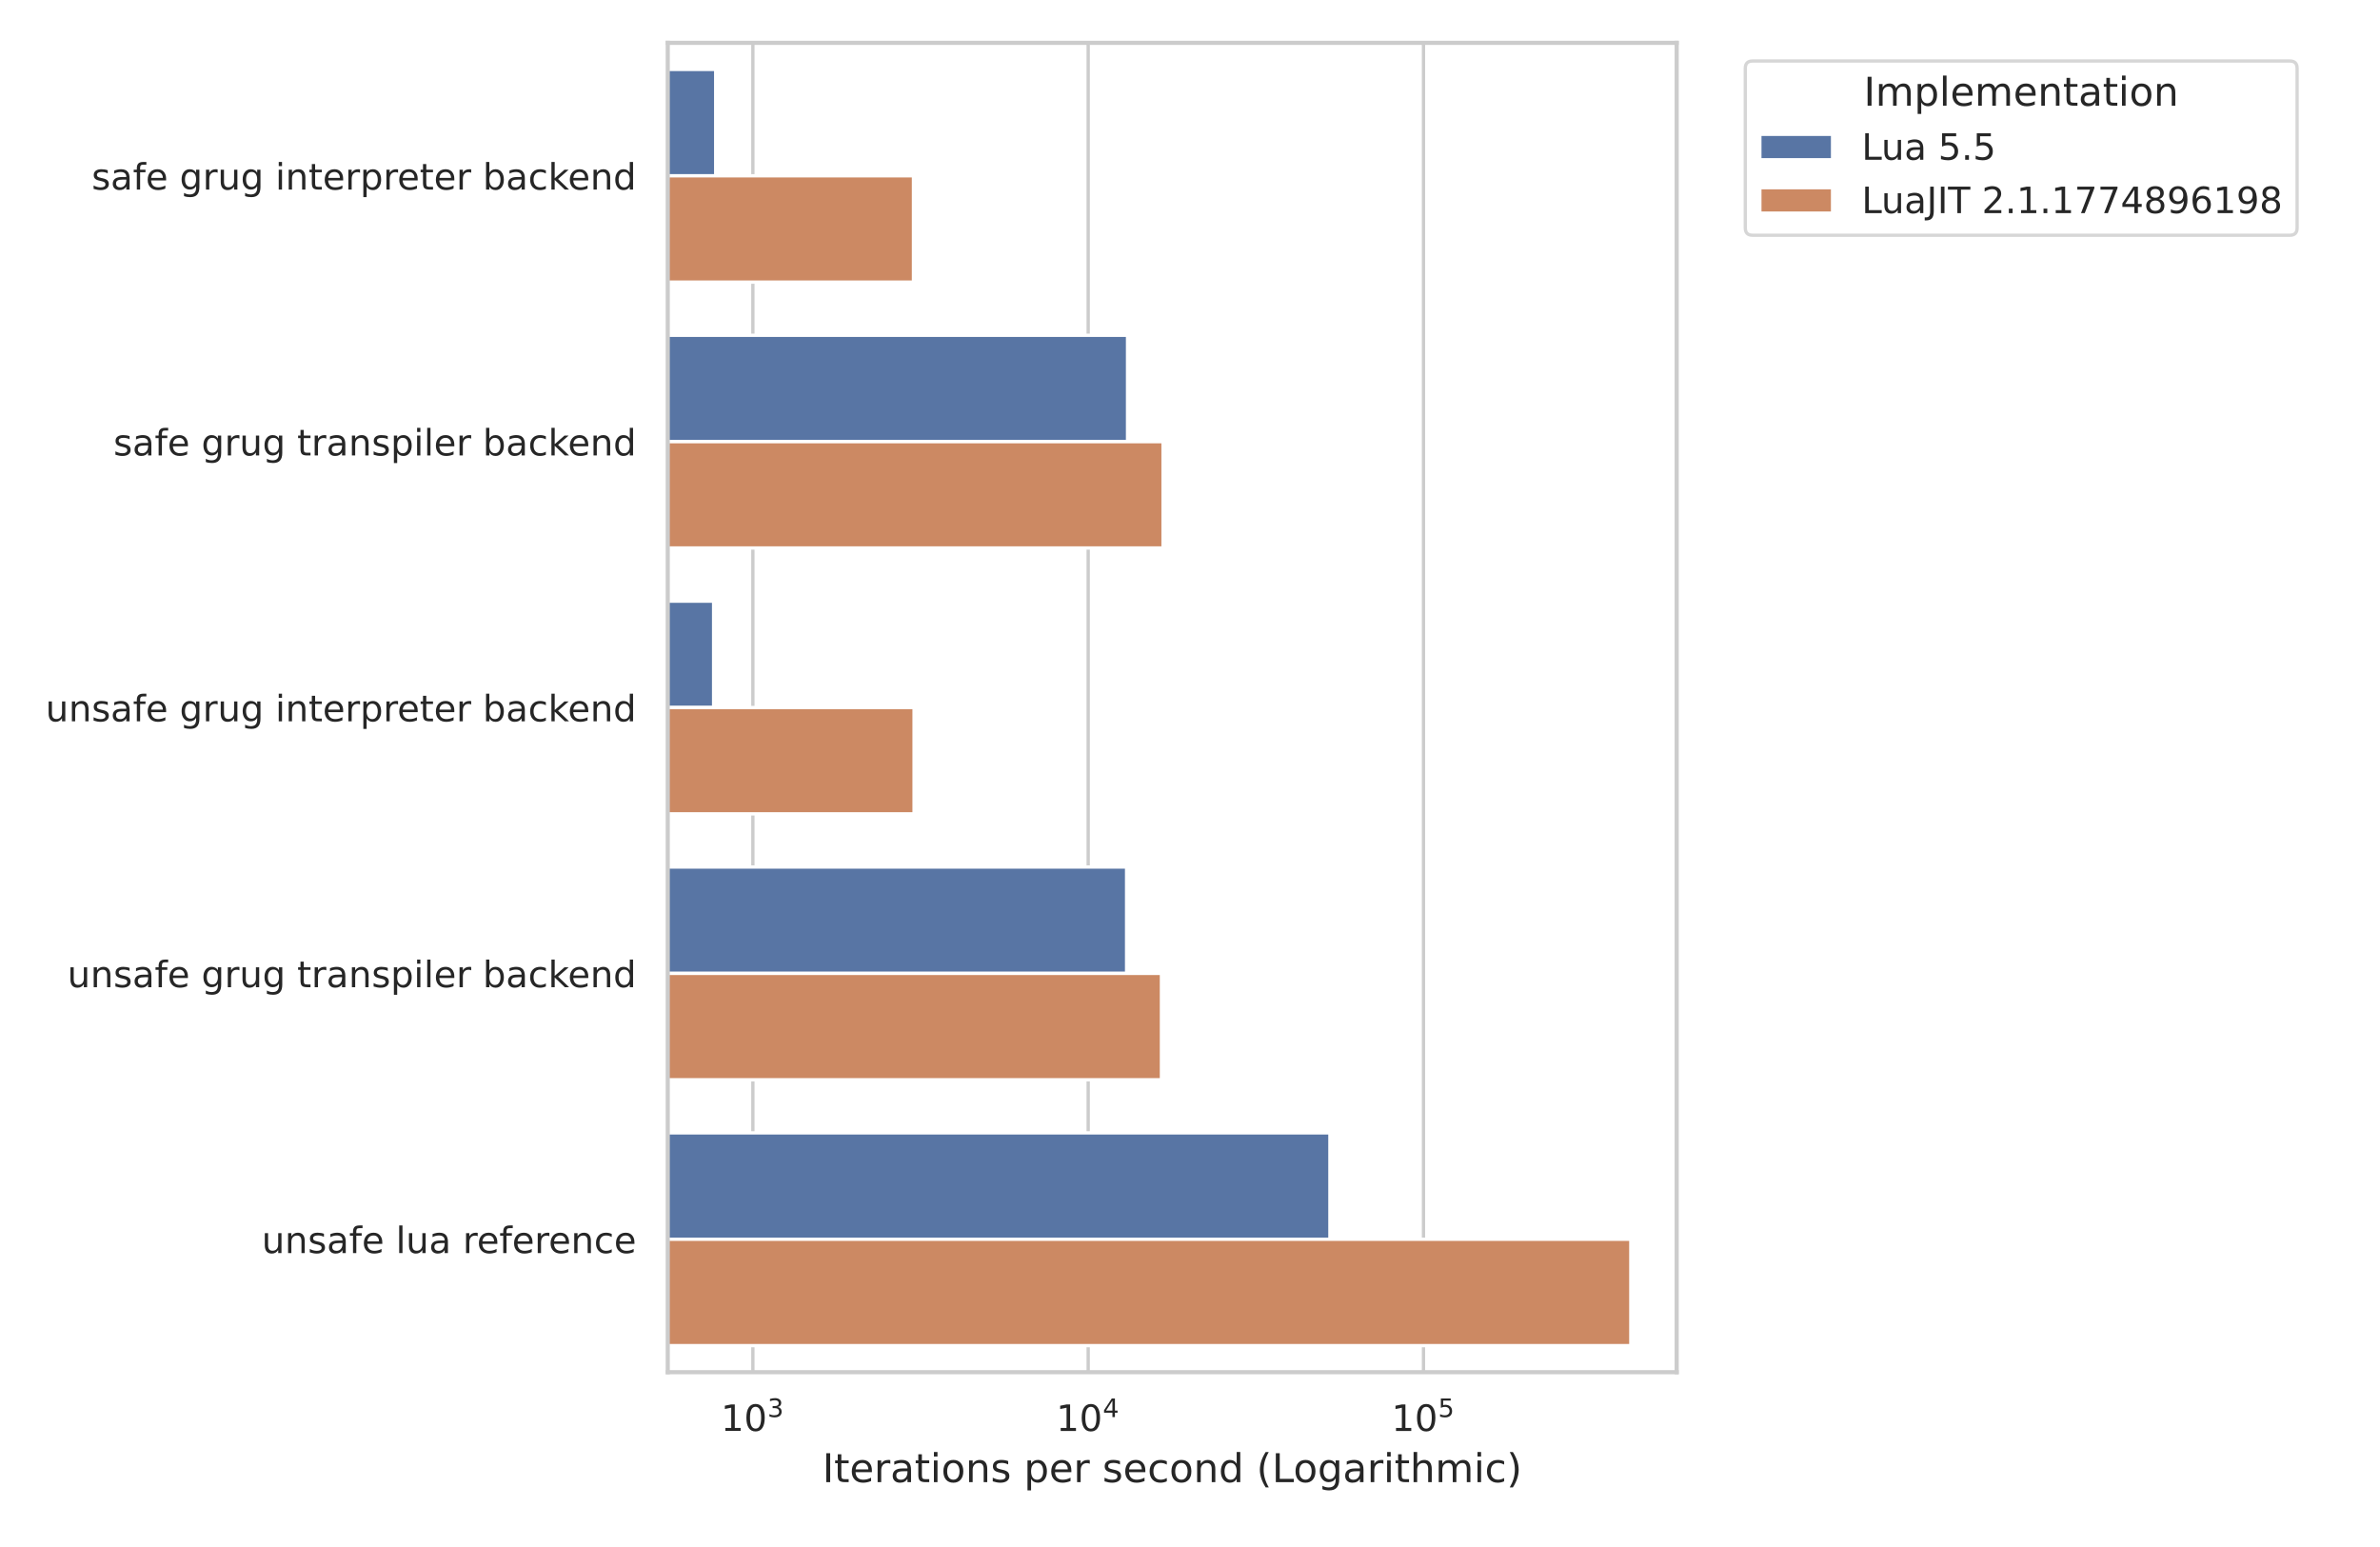
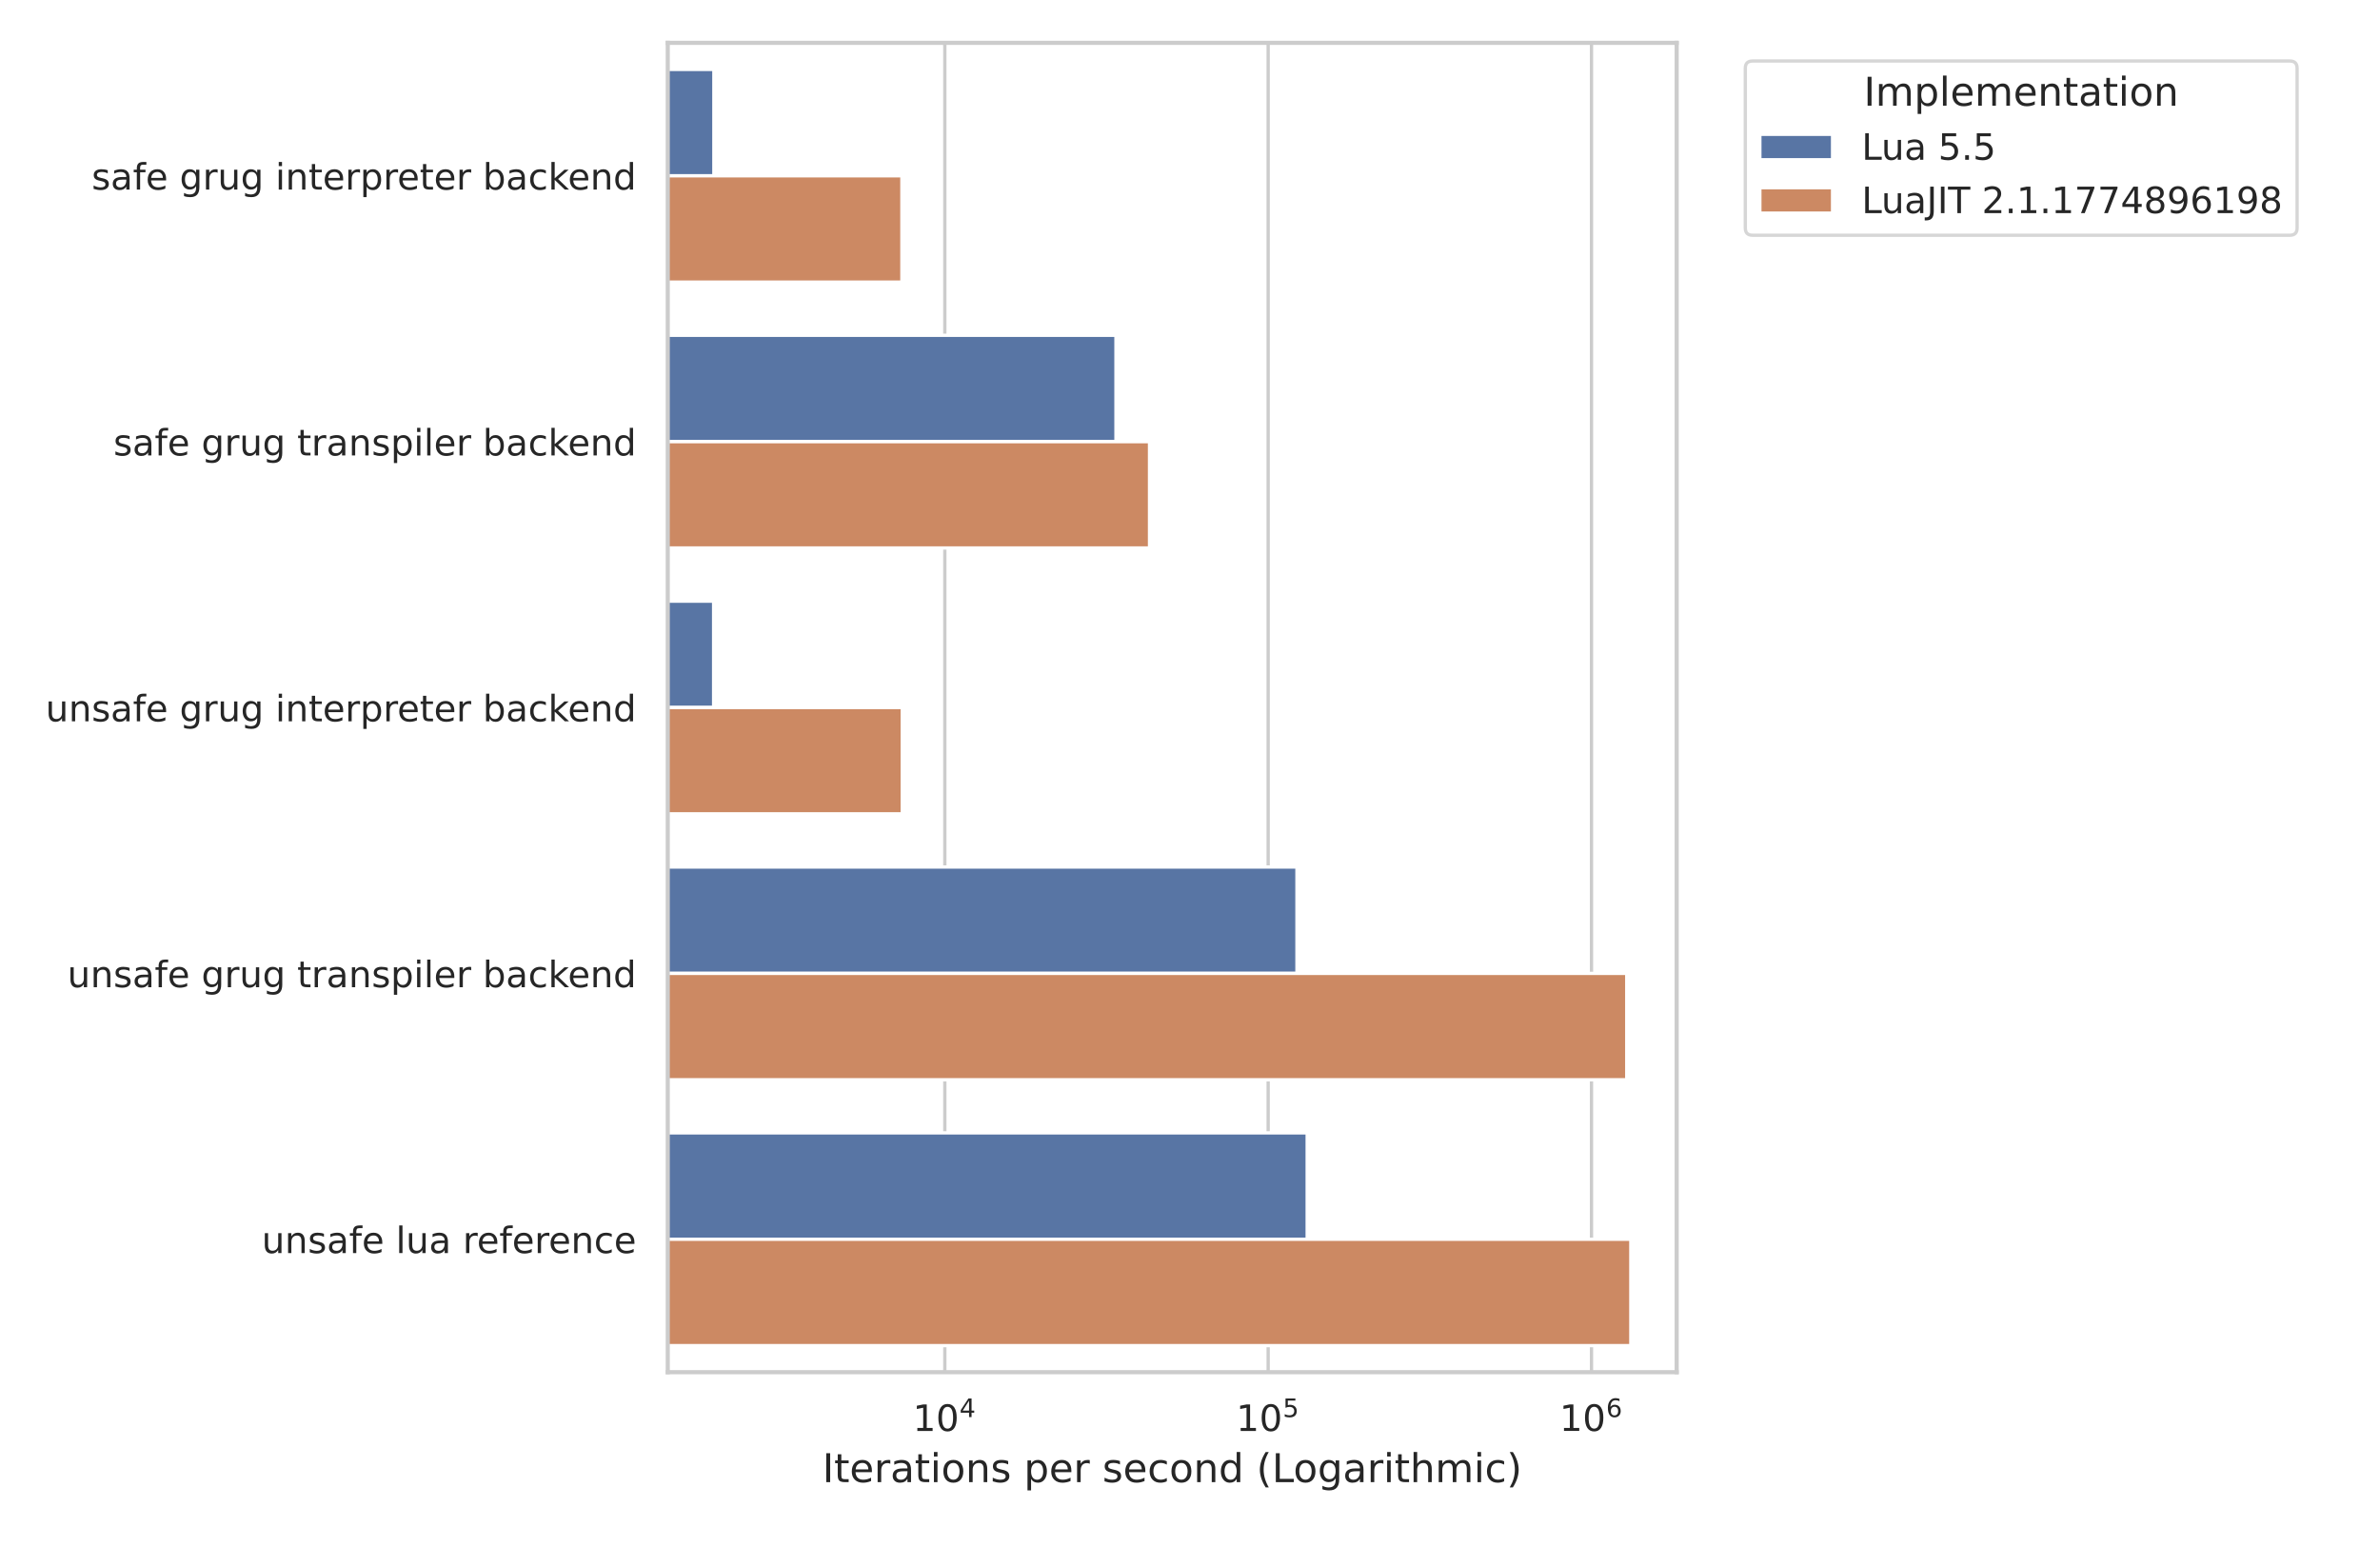
<svg xmlns="http://www.w3.org/2000/svg" xmlns:xlink="http://www.w3.org/1999/xlink" width="720pt" height="468pt" viewBox="0 0 720 468" version="1.1">
  <defs>
    <style type="text/css">*{stroke-linejoin: round; stroke-linecap: butt}</style>
  </defs>
  <g id="figure_1">
    <g id="patch_1">
      <path d="M 0 468  L 720 468  L 720 0  L 0 0  z " style="fill: #ffffff" />
    </g>
    <g id="axes_1">
      <g id="patch_2">
        <path d="M 202.01 415.116  L 507.23 415.116  L 507.23 12.96  L 202.01 12.96  z " style="fill: #ffffff" />
      </g>
      <g id="matplotlib.axis_1">
        <g id="xtick_1">
          <g id="line2d_1">
-             <path d="M 227.759 415.116  L 227.759 12.96  " clip-path="url(#p389c3e541e)" style="fill: none; stroke: #cccccc; stroke-linecap: round" />
+             <path d="M 285.831 415.116  L 285.831 12.96  " clip-path="url(#p0e19751a5c)" style="fill: none; stroke: #cccccc; stroke-linecap: round" />
          </g>
          <g id="text_1">
-             <g style="fill: #262626" transform="translate(218.0786 432.9743) scale(0.11 -0.11)">
+             <g style="fill: #262626" transform="translate(276.1511 432.9743) scale(0.11 -0.11)">
              <defs>
                <path id="DejaVuSans-31" d="M 794 531  L 1825 531  L 1825 4091  L 703 3866  L 703 4441  L 1819 4666  L 2450 4666  L 2450 531  L 3481 531  L 3481 0  L 794 0  L 794 531  z " transform="scale(0.015625)" />
                <path id="DejaVuSans-30" d="M 2034 4250  Q 1547 4250 1301 3770  Q 1056 3291 1056 2328  Q 1056 1369 1301 889  Q 1547 409 2034 409  Q 2525 409 2770 889  Q 3016 1369 3016 2328  Q 3016 3291 2770 3770  Q 2525 4250 2034 4250  z M 2034 4750  Q 2819 4750 3233 4129  Q 3647 3509 3647 2328  Q 3647 1150 3233 529  Q 2819 -91 2034 -91  Q 1250 -91 836 529  Q 422 1150 422 2328  Q 422 3509 836 4129  Q 1250 4750 2034 4750  z " transform="scale(0.015625)" />
-                 <path id="DejaVuSans-33" d="M 2597 2516  Q 3050 2419 3304 2112  Q 3559 1806 3559 1356  Q 3559 666 3084 287  Q 2609 -91 1734 -91  Q 1441 -91 1130 -33  Q 819 25 488 141  L 488 750  Q 750 597 1062 519  Q 1375 441 1716 441  Q 2309 441 2620 675  Q 2931 909 2931 1356  Q 2931 1769 2642 2001  Q 2353 2234 1838 2234  L 1294 2234  L 1294 2753  L 1863 2753  Q 2328 2753 2575 2939  Q 2822 3125 2822 3475  Q 2822 3834 2567 4026  Q 2313 4219 1838 4219  Q 1578 4219 1281 4162  Q 984 4106 628 3988  L 628 4550  Q 988 4650 1302 4700  Q 1616 4750 1894 4750  Q 2613 4750 3031 4423  Q 3450 4097 3450 3541  Q 3450 3153 3228 2886  Q 3006 2619 2597 2516  z " transform="scale(0.015625)" />
-               </defs>
-               <use xlink:href="#DejaVuSans-31" transform="translate(0 0.765625)" />
-               <use xlink:href="#DejaVuSans-30" transform="translate(63.62305 0.765625)" />
-               <use xlink:href="#DejaVuSans-33" transform="translate(128.2031 39.04688) scale(0.7)" />
-             </g>
-           </g>
-         </g>
-         <g id="xtick_2">
-           <g id="line2d_2">
-             <path d="M 329.198 415.116  L 329.198 12.96  " clip-path="url(#p389c3e541e)" style="fill: none; stroke: #cccccc; stroke-linecap: round" />
-           </g>
-           <g id="text_2">
-             <g style="fill: #262626" transform="translate(319.5185 432.9743) scale(0.11 -0.11)">
-               <defs>
                <path id="DejaVuSans-34" d="M 2419 4116  L 825 1625  L 2419 1625  L 2419 4116  z M 2253 4666  L 3047 4666  L 3047 1625  L 3713 1625  L 3713 1100  L 3047 1100  L 3047 0  L 2419 0  L 2419 1100  L 313 1100  L 313 1709  L 2253 4666  z " transform="scale(0.015625)" />
              </defs>
              <use xlink:href="#DejaVuSans-31" transform="translate(0 0.684375)" />
              <use xlink:href="#DejaVuSans-30" transform="translate(63.62305 0.684375)" />
              <use xlink:href="#DejaVuSans-34" transform="translate(128.2031 38.96563) scale(0.7)" />
            </g>
          </g>
        </g>
-         <g id="xtick_3">
-           <g id="line2d_3">
-             <path d="M 430.638 415.116  L 430.638 12.96  " clip-path="url(#p389c3e541e)" style="fill: none; stroke: #cccccc; stroke-linecap: round" />
-           </g>
-           <g id="text_3">
-             <g style="fill: #262626" transform="translate(420.9583 432.9743) scale(0.11 -0.11)">
+         <g id="xtick_2">
+           <g id="line2d_2">
+             <path d="M 383.644 415.116  L 383.644 12.96  " clip-path="url(#p0e19751a5c)" style="fill: none; stroke: #cccccc; stroke-linecap: round" />
+           </g>
+           <g id="text_2">
+             <g style="fill: #262626" transform="translate(373.9638 432.9743) scale(0.11 -0.11)">
              <defs>
                <path id="DejaVuSans-35" d="M 691 4666  L 3169 4666  L 3169 4134  L 1269 4134  L 1269 2991  Q 1406 3038 1543 3061  Q 1681 3084 1819 3084  Q 2600 3084 3056 2656  Q 3513 2228 3513 1497  Q 3513 744 3044 326  Q 2575 -91 1722 -91  Q 1428 -91 1123 -41  Q 819 9 494 109  L 494 744  Q 775 591 1075 516  Q 1375 441 1709 441  Q 2250 441 2565 725  Q 2881 1009 2881 1497  Q 2881 1984 2565 2268  Q 2250 2553 1709 2553  Q 1456 2553 1204 2497  Q 953 2441 691 2322  L 691 4666  z " transform="scale(0.015625)" />
              </defs>
              <use xlink:href="#DejaVuSans-31" transform="translate(0 0.684375)" />
              <use xlink:href="#DejaVuSans-30" transform="translate(63.62305 0.684375)" />
              <use xlink:href="#DejaVuSans-35" transform="translate(128.2031 38.96563) scale(0.7)" />
+             </g>
+           </g>
+         </g>
+         <g id="xtick_3">
+           <g id="line2d_3">
+             <path d="M 481.457 415.116  L 481.457 12.96  " clip-path="url(#p0e19751a5c)" style="fill: none; stroke: #cccccc; stroke-linecap: round" />
+           </g>
+           <g id="text_3">
+             <g style="fill: #262626" transform="translate(471.7766 432.9743) scale(0.11 -0.11)">
+               <defs>
+                 <path id="DejaVuSans-36" d="M 2113 2584  Q 1688 2584 1439 2293  Q 1191 2003 1191 1497  Q 1191 994 1439 701  Q 1688 409 2113 409  Q 2538 409 2786 701  Q 3034 994 3034 1497  Q 3034 2003 2786 2293  Q 2538 2584 2113 2584  z M 3366 4563  L 3366 3988  Q 3128 4100 2886 4159  Q 2644 4219 2406 4219  Q 1781 4219 1451 3797  Q 1122 3375 1075 2522  Q 1259 2794 1537 2939  Q 1816 3084 2150 3084  Q 2853 3084 3261 2657  Q 3669 2231 3669 1497  Q 3669 778 3244 343  Q 2819 -91 2113 -91  Q 1303 -91 875 529  Q 447 1150 447 2328  Q 447 3434 972 4092  Q 1497 4750 2381 4750  Q 2619 4750 2861 4703  Q 3103 4656 3366 4563  z " transform="scale(0.015625)" />
+               </defs>
+               <use xlink:href="#DejaVuSans-31" transform="translate(0 0.765625)" />
+               <use xlink:href="#DejaVuSans-30" transform="translate(63.62305 0.765625)" />
+               <use xlink:href="#DejaVuSans-36" transform="translate(128.2031 39.04688) scale(0.7)" />
            </g>
          </g>
        </g>
        <g id="xtick_4" />
        <g id="xtick_5" />
        <g id="xtick_6" />
        <g id="xtick_7" />
        <g id="xtick_8" />
        <g id="xtick_9" />
        <g id="xtick_10" />
        <g id="xtick_11" />
        <g id="xtick_12" />
        <g id="xtick_13" />
        <g id="xtick_14" />
        <g id="xtick_15" />
        <g id="xtick_16" />
        <g id="xtick_17" />
        <g id="xtick_18" />
        <g id="xtick_19" />
        <g id="xtick_20" />
        <g id="xtick_21" />
        <g id="xtick_22" />
        <g id="xtick_23" />
        <g id="xtick_24" />
        <g id="xtick_25" />
        <g id="xtick_26" />
        <g id="xtick_27" />
        <g id="text_4">
          <g style="fill: #262626" transform="translate(248.7809 448.3801) scale(0.12 -0.12)">
            <defs>
              <path id="DejaVuSans-49" d="M 628 4666  L 1259 4666  L 1259 0  L 628 0  L 628 4666  z " transform="scale(0.015625)" />
              <path id="DejaVuSans-74" d="M 1172 4494  L 1172 3500  L 2356 3500  L 2356 3053  L 1172 3053  L 1172 1153  Q 1172 725 1289 603  Q 1406 481 1766 481  L 2356 481  L 2356 0  L 1766 0  Q 1100 0 847 248  Q 594 497 594 1153  L 594 3053  L 172 3053  L 172 3500  L 594 3500  L 594 4494  L 1172 4494  z " transform="scale(0.015625)" />
              <path id="DejaVuSans-65" d="M 3597 1894  L 3597 1613  L 953 1613  Q 991 1019 1311 708  Q 1631 397 2203 397  Q 2534 397 2845 478  Q 3156 559 3463 722  L 3463 178  Q 3153 47 2828 -22  Q 2503 -91 2169 -91  Q 1331 -91 842 396  Q 353 884 353 1716  Q 353 2575 817 3079  Q 1281 3584 2069 3584  Q 2775 3584 3186 3129  Q 3597 2675 3597 1894  z M 3022 2063  Q 3016 2534 2758 2815  Q 2500 3097 2075 3097  Q 1594 3097 1305 2825  Q 1016 2553 972 2059  L 3022 2063  z " transform="scale(0.015625)" />
              <path id="DejaVuSans-72" d="M 2631 2963  Q 2534 3019 2420 3045  Q 2306 3072 2169 3072  Q 1681 3072 1420 2755  Q 1159 2438 1159 1844  L 1159 0  L 581 0  L 581 3500  L 1159 3500  L 1159 2956  Q 1341 3275 1631 3429  Q 1922 3584 2338 3584  Q 2397 3584 2469 3576  Q 2541 3569 2628 3553  L 2631 2963  z " transform="scale(0.015625)" />
              <path id="DejaVuSans-61" d="M 2194 1759  Q 1497 1759 1228 1600  Q 959 1441 959 1056  Q 959 750 1161 570  Q 1363 391 1709 391  Q 2188 391 2477 730  Q 2766 1069 2766 1631  L 2766 1759  L 2194 1759  z M 3341 1997  L 3341 0  L 2766 0  L 2766 531  Q 2569 213 2275 61  Q 1981 -91 1556 -91  Q 1019 -91 701 211  Q 384 513 384 1019  Q 384 1609 779 1909  Q 1175 2209 1959 2209  L 2766 2209  L 2766 2266  Q 2766 2663 2505 2880  Q 2244 3097 1772 3097  Q 1472 3097 1187 3025  Q 903 2953 641 2809  L 641 3341  Q 956 3463 1253 3523  Q 1550 3584 1831 3584  Q 2591 3584 2966 3190  Q 3341 2797 3341 1997  z " transform="scale(0.015625)" />
              <path id="DejaVuSans-69" d="M 603 3500  L 1178 3500  L 1178 0  L 603 0  L 603 3500  z M 603 4863  L 1178 4863  L 1178 4134  L 603 4134  L 603 4863  z " transform="scale(0.015625)" />
              <path id="DejaVuSans-6f" d="M 1959 3097  Q 1497 3097 1228 2736  Q 959 2375 959 1747  Q 959 1119 1226 758  Q 1494 397 1959 397  Q 2419 397 2687 759  Q 2956 1122 2956 1747  Q 2956 2369 2687 2733  Q 2419 3097 1959 3097  z M 1959 3584  Q 2709 3584 3137 3096  Q 3566 2609 3566 1747  Q 3566 888 3137 398  Q 2709 -91 1959 -91  Q 1206 -91 779 398  Q 353 888 353 1747  Q 353 2609 779 3096  Q 1206 3584 1959 3584  z " transform="scale(0.015625)" />
              <path id="DejaVuSans-6e" d="M 3513 2113  L 3513 0  L 2938 0  L 2938 2094  Q 2938 2591 2744 2837  Q 2550 3084 2163 3084  Q 1697 3084 1428 2787  Q 1159 2491 1159 1978  L 1159 0  L 581 0  L 581 3500  L 1159 3500  L 1159 2956  Q 1366 3272 1645 3428  Q 1925 3584 2291 3584  Q 2894 3584 3203 3211  Q 3513 2838 3513 2113  z " transform="scale(0.015625)" />
              <path id="DejaVuSans-73" d="M 2834 3397  L 2834 2853  Q 2591 2978 2328 3040  Q 2066 3103 1784 3103  Q 1356 3103 1142 2972  Q 928 2841 928 2578  Q 928 2378 1081 2264  Q 1234 2150 1697 2047  L 1894 2003  Q 2506 1872 2764 1633  Q 3022 1394 3022 966  Q 3022 478 2636 193  Q 2250 -91 1575 -91  Q 1294 -91 989 -36  Q 684 19 347 128  L 347 722  Q 666 556 975 473  Q 1284 391 1588 391  Q 1994 391 2212 530  Q 2431 669 2431 922  Q 2431 1156 2273 1281  Q 2116 1406 1581 1522  L 1381 1569  Q 847 1681 609 1914  Q 372 2147 372 2553  Q 372 3047 722 3315  Q 1072 3584 1716 3584  Q 2034 3584 2315 3537  Q 2597 3491 2834 3397  z " transform="scale(0.015625)" />
              <path id="DejaVuSans-20" transform="scale(0.015625)" />
              <path id="DejaVuSans-70" d="M 1159 525  L 1159 -1331  L 581 -1331  L 581 3500  L 1159 3500  L 1159 2969  Q 1341 3281 1617 3432  Q 1894 3584 2278 3584  Q 2916 3584 3314 3078  Q 3713 2572 3713 1747  Q 3713 922 3314 415  Q 2916 -91 2278 -91  Q 1894 -91 1617 61  Q 1341 213 1159 525  z M 3116 1747  Q 3116 2381 2855 2742  Q 2594 3103 2138 3103  Q 1681 3103 1420 2742  Q 1159 2381 1159 1747  Q 1159 1113 1420 752  Q 1681 391 2138 391  Q 2594 391 2855 752  Q 3116 1113 3116 1747  z " transform="scale(0.015625)" />
              <path id="DejaVuSans-63" d="M 3122 3366  L 3122 2828  Q 2878 2963 2633 3030  Q 2388 3097 2138 3097  Q 1578 3097 1268 2742  Q 959 2388 959 1747  Q 959 1106 1268 751  Q 1578 397 2138 397  Q 2388 397 2633 464  Q 2878 531 3122 666  L 3122 134  Q 2881 22 2623 -34  Q 2366 -91 2075 -91  Q 1284 -91 818 406  Q 353 903 353 1747  Q 353 2603 823 3093  Q 1294 3584 2113 3584  Q 2378 3584 2631 3529  Q 2884 3475 3122 3366  z " transform="scale(0.015625)" />
              <path id="DejaVuSans-64" d="M 2906 2969  L 2906 4863  L 3481 4863  L 3481 0  L 2906 0  L 2906 525  Q 2725 213 2448 61  Q 2172 -91 1784 -91  Q 1150 -91 751 415  Q 353 922 353 1747  Q 353 2572 751 3078  Q 1150 3584 1784 3584  Q 2172 3584 2448 3432  Q 2725 3281 2906 2969  z M 947 1747  Q 947 1113 1208 752  Q 1469 391 1925 391  Q 2381 391 2643 752  Q 2906 1113 2906 1747  Q 2906 2381 2643 2742  Q 2381 3103 1925 3103  Q 1469 3103 1208 2742  Q 947 2381 947 1747  z " transform="scale(0.015625)" />
              <path id="DejaVuSans-28" d="M 1984 4856  Q 1566 4138 1362 3434  Q 1159 2731 1159 2009  Q 1159 1288 1364 580  Q 1569 -128 1984 -844  L 1484 -844  Q 1016 -109 783 600  Q 550 1309 550 2009  Q 550 2706 781 3412  Q 1013 4119 1484 4856  L 1984 4856  z " transform="scale(0.015625)" />
              <path id="DejaVuSans-4c" d="M 628 4666  L 1259 4666  L 1259 531  L 3531 531  L 3531 0  L 628 0  L 628 4666  z " transform="scale(0.015625)" />
              <path id="DejaVuSans-67" d="M 2906 1791  Q 2906 2416 2648 2759  Q 2391 3103 1925 3103  Q 1463 3103 1205 2759  Q 947 2416 947 1791  Q 947 1169 1205 825  Q 1463 481 1925 481  Q 2391 481 2648 825  Q 2906 1169 2906 1791  z M 3481 434  Q 3481 -459 3084 -895  Q 2688 -1331 1869 -1331  Q 1566 -1331 1297 -1286  Q 1028 -1241 775 -1147  L 775 -588  Q 1028 -725 1275 -790  Q 1522 -856 1778 -856  Q 2344 -856 2625 -561  Q 2906 -266 2906 331  L 2906 616  Q 2728 306 2450 153  Q 2172 0 1784 0  Q 1141 0 747 490  Q 353 981 353 1791  Q 353 2603 747 3093  Q 1141 3584 1784 3584  Q 2172 3584 2450 3431  Q 2728 3278 2906 2969  L 2906 3500  L 3481 3500  L 3481 434  z " transform="scale(0.015625)" />
              <path id="DejaVuSans-68" d="M 3513 2113  L 3513 0  L 2938 0  L 2938 2094  Q 2938 2591 2744 2837  Q 2550 3084 2163 3084  Q 1697 3084 1428 2787  Q 1159 2491 1159 1978  L 1159 0  L 581 0  L 581 4863  L 1159 4863  L 1159 2956  Q 1366 3272 1645 3428  Q 1925 3584 2291 3584  Q 2894 3584 3203 3211  Q 3513 2838 3513 2113  z " transform="scale(0.015625)" />
              <path id="DejaVuSans-6d" d="M 3328 2828  Q 3544 3216 3844 3400  Q 4144 3584 4550 3584  Q 5097 3584 5394 3201  Q 5691 2819 5691 2113  L 5691 0  L 5113 0  L 5113 2094  Q 5113 2597 4934 2840  Q 4756 3084 4391 3084  Q 3944 3084 3684 2787  Q 3425 2491 3425 1978  L 3425 0  L 2847 0  L 2847 2094  Q 2847 2600 2669 2842  Q 2491 3084 2119 3084  Q 1678 3084 1418 2786  Q 1159 2488 1159 1978  L 1159 0  L 581 0  L 581 3500  L 1159 3500  L 1159 2956  Q 1356 3278 1631 3431  Q 1906 3584 2284 3584  Q 2666 3584 2933 3390  Q 3200 3197 3328 2828  z " transform="scale(0.015625)" />
              <path id="DejaVuSans-29" d="M 513 4856  L 1013 4856  Q 1481 4119 1714 3412  Q 1947 2706 1947 2009  Q 1947 1309 1714 600  Q 1481 -109 1013 -844  L 513 -844  Q 928 -128 1133 580  Q 1338 1288 1338 2009  Q 1338 2731 1133 3434  Q 928 4138 513 4856  z " transform="scale(0.015625)" />
            </defs>
            <use xlink:href="#DejaVuSans-49" />
            <use xlink:href="#DejaVuSans-74" transform="translate(29.49219 0)" />
            <use xlink:href="#DejaVuSans-65" transform="translate(68.70117 0)" />
            <use xlink:href="#DejaVuSans-72" transform="translate(130.2246 0)" />
            <use xlink:href="#DejaVuSans-61" transform="translate(171.3379 0)" />
            <use xlink:href="#DejaVuSans-74" transform="translate(232.6172 0)" />
            <use xlink:href="#DejaVuSans-69" transform="translate(271.8262 0)" />
            <use xlink:href="#DejaVuSans-6f" transform="translate(299.6094 0)" />
            <use xlink:href="#DejaVuSans-6e" transform="translate(360.791 0)" />
            <use xlink:href="#DejaVuSans-73" transform="translate(424.1699 0)" />
            <use xlink:href="#DejaVuSans-20" transform="translate(476.2695 0)" />
            <use xlink:href="#DejaVuSans-70" transform="translate(508.0566 0)" />
            <use xlink:href="#DejaVuSans-65" transform="translate(571.5332 0)" />
            <use xlink:href="#DejaVuSans-72" transform="translate(633.0566 0)" />
            <use xlink:href="#DejaVuSans-20" transform="translate(674.1699 0)" />
            <use xlink:href="#DejaVuSans-73" transform="translate(705.957 0)" />
            <use xlink:href="#DejaVuSans-65" transform="translate(758.0566 0)" />
            <use xlink:href="#DejaVuSans-63" transform="translate(819.5801 0)" />
            <use xlink:href="#DejaVuSans-6f" transform="translate(874.5605 0)" />
            <use xlink:href="#DejaVuSans-6e" transform="translate(935.7422 0)" />
            <use xlink:href="#DejaVuSans-64" transform="translate(999.1211 0)" />
            <use xlink:href="#DejaVuSans-20" transform="translate(1062.598 0)" />
            <use xlink:href="#DejaVuSans-28" transform="translate(1094.385 0)" />
            <use xlink:href="#DejaVuSans-4c" transform="translate(1133.398 0)" />
            <use xlink:href="#DejaVuSans-6f" transform="translate(1187.361 0)" />
            <use xlink:href="#DejaVuSans-67" transform="translate(1248.543 0)" />
            <use xlink:href="#DejaVuSans-61" transform="translate(1312.02 0)" />
            <use xlink:href="#DejaVuSans-72" transform="translate(1373.299 0)" />
            <use xlink:href="#DejaVuSans-69" transform="translate(1414.412 0)" />
            <use xlink:href="#DejaVuSans-74" transform="translate(1442.195 0)" />
            <use xlink:href="#DejaVuSans-68" transform="translate(1481.404 0)" />
            <use xlink:href="#DejaVuSans-6d" transform="translate(1544.783 0)" />
            <use xlink:href="#DejaVuSans-69" transform="translate(1642.195 0)" />
            <use xlink:href="#DejaVuSans-63" transform="translate(1669.979 0)" />
            <use xlink:href="#DejaVuSans-29" transform="translate(1724.959 0)" />
          </g>
        </g>
      </g>
      <g id="matplotlib.axis_2">
        <g id="ytick_1">
          <g id="text_5">
            <g style="fill: #262626" transform="translate(27.72484 57.35474) scale(0.11 -0.11)">
              <defs>
                <path id="DejaVuSans-66" d="M 2375 4863  L 2375 4384  L 1825 4384  Q 1516 4384 1395 4259  Q 1275 4134 1275 3809  L 1275 3500  L 2222 3500  L 2222 3053  L 1275 3053  L 1275 0  L 697 0  L 697 3053  L 147 3053  L 147 3500  L 697 3500  L 697 3744  Q 697 4328 969 4595  Q 1241 4863 1831 4863  L 2375 4863  z " transform="scale(0.015625)" />
                <path id="DejaVuSans-75" d="M 544 1381  L 544 3500  L 1119 3500  L 1119 1403  Q 1119 906 1312 657  Q 1506 409 1894 409  Q 2359 409 2629 706  Q 2900 1003 2900 1516  L 2900 3500  L 3475 3500  L 3475 0  L 2900 0  L 2900 538  Q 2691 219 2414 64  Q 2138 -91 1772 -91  Q 1169 -91 856 284  Q 544 659 544 1381  z M 1991 3584  L 1991 3584  z " transform="scale(0.015625)" />
                <path id="DejaVuSans-62" d="M 3116 1747  Q 3116 2381 2855 2742  Q 2594 3103 2138 3103  Q 1681 3103 1420 2742  Q 1159 2381 1159 1747  Q 1159 1113 1420 752  Q 1681 391 2138 391  Q 2594 391 2855 752  Q 3116 1113 3116 1747  z M 1159 2969  Q 1341 3281 1617 3432  Q 1894 3584 2278 3584  Q 2916 3584 3314 3078  Q 3713 2572 3713 1747  Q 3713 922 3314 415  Q 2916 -91 2278 -91  Q 1894 -91 1617 61  Q 1341 213 1159 525  L 1159 0  L 581 0  L 581 4863  L 1159 4863  L 1159 2969  z " transform="scale(0.015625)" />
                <path id="DejaVuSans-6b" d="M 581 4863  L 1159 4863  L 1159 1991  L 2875 3500  L 3609 3500  L 1753 1863  L 3688 0  L 2938 0  L 1159 1709  L 1159 0  L 581 0  L 581 4863  z " transform="scale(0.015625)" />
              </defs>
              <use xlink:href="#DejaVuSans-73" />
              <use xlink:href="#DejaVuSans-61" transform="translate(52.09961 0)" />
              <use xlink:href="#DejaVuSans-66" transform="translate(113.3789 0)" />
              <use xlink:href="#DejaVuSans-65" transform="translate(148.584 0)" />
              <use xlink:href="#DejaVuSans-20" transform="translate(210.1074 0)" />
              <use xlink:href="#DejaVuSans-67" transform="translate(241.8945 0)" />
              <use xlink:href="#DejaVuSans-72" transform="translate(305.3711 0)" />
              <use xlink:href="#DejaVuSans-75" transform="translate(346.4844 0)" />
              <use xlink:href="#DejaVuSans-67" transform="translate(409.8633 0)" />
              <use xlink:href="#DejaVuSans-20" transform="translate(473.3398 0)" />
              <use xlink:href="#DejaVuSans-69" transform="translate(505.127 0)" />
              <use xlink:href="#DejaVuSans-6e" transform="translate(532.9102 0)" />
              <use xlink:href="#DejaVuSans-74" transform="translate(596.2891 0)" />
              <use xlink:href="#DejaVuSans-65" transform="translate(635.498 0)" />
              <use xlink:href="#DejaVuSans-72" transform="translate(697.0215 0)" />
              <use xlink:href="#DejaVuSans-70" transform="translate(738.1348 0)" />
              <use xlink:href="#DejaVuSans-72" transform="translate(801.6113 0)" />
              <use xlink:href="#DejaVuSans-65" transform="translate(840.4746 0)" />
              <use xlink:href="#DejaVuSans-74" transform="translate(901.998 0)" />
              <use xlink:href="#DejaVuSans-65" transform="translate(941.207 0)" />
              <use xlink:href="#DejaVuSans-72" transform="translate(1002.73 0)" />
              <use xlink:href="#DejaVuSans-20" transform="translate(1043.844 0)" />
              <use xlink:href="#DejaVuSans-62" transform="translate(1075.631 0)" />
              <use xlink:href="#DejaVuSans-61" transform="translate(1139.107 0)" />
              <use xlink:href="#DejaVuSans-63" transform="translate(1200.387 0)" />
              <use xlink:href="#DejaVuSans-6b" transform="translate(1255.367 0)" />
              <use xlink:href="#DejaVuSans-65" transform="translate(1309.652 0)" />
              <use xlink:href="#DejaVuSans-6e" transform="translate(1371.176 0)" />
              <use xlink:href="#DejaVuSans-64" transform="translate(1434.555 0)" />
            </g>
          </g>
        </g>
        <g id="ytick_2">
          <g id="text_6">
            <g style="fill: #262626" transform="translate(34.32141 137.7859) scale(0.11 -0.11)">
              <defs>
                <path id="DejaVuSans-6c" d="M 603 4863  L 1178 4863  L 1178 0  L 603 0  L 603 4863  z " transform="scale(0.015625)" />
              </defs>
              <use xlink:href="#DejaVuSans-73" />
              <use xlink:href="#DejaVuSans-61" transform="translate(52.09961 0)" />
              <use xlink:href="#DejaVuSans-66" transform="translate(113.3789 0)" />
              <use xlink:href="#DejaVuSans-65" transform="translate(148.584 0)" />
              <use xlink:href="#DejaVuSans-20" transform="translate(210.1074 0)" />
              <use xlink:href="#DejaVuSans-67" transform="translate(241.8945 0)" />
              <use xlink:href="#DejaVuSans-72" transform="translate(305.3711 0)" />
              <use xlink:href="#DejaVuSans-75" transform="translate(346.4844 0)" />
              <use xlink:href="#DejaVuSans-67" transform="translate(409.8633 0)" />
              <use xlink:href="#DejaVuSans-20" transform="translate(473.3398 0)" />
              <use xlink:href="#DejaVuSans-74" transform="translate(505.127 0)" />
              <use xlink:href="#DejaVuSans-72" transform="translate(544.3359 0)" />
              <use xlink:href="#DejaVuSans-61" transform="translate(585.4492 0)" />
              <use xlink:href="#DejaVuSans-6e" transform="translate(646.7285 0)" />
              <use xlink:href="#DejaVuSans-73" transform="translate(710.1074 0)" />
              <use xlink:href="#DejaVuSans-70" transform="translate(762.207 0)" />
              <use xlink:href="#DejaVuSans-69" transform="translate(825.6836 0)" />
              <use xlink:href="#DejaVuSans-6c" transform="translate(853.4668 0)" />
              <use xlink:href="#DejaVuSans-65" transform="translate(881.25 0)" />
              <use xlink:href="#DejaVuSans-72" transform="translate(942.7734 0)" />
              <use xlink:href="#DejaVuSans-20" transform="translate(983.8867 0)" />
              <use xlink:href="#DejaVuSans-62" transform="translate(1015.674 0)" />
              <use xlink:href="#DejaVuSans-61" transform="translate(1079.15 0)" />
              <use xlink:href="#DejaVuSans-63" transform="translate(1140.43 0)" />
              <use xlink:href="#DejaVuSans-6b" transform="translate(1195.41 0)" />
              <use xlink:href="#DejaVuSans-65" transform="translate(1249.695 0)" />
              <use xlink:href="#DejaVuSans-6e" transform="translate(1311.219 0)" />
              <use xlink:href="#DejaVuSans-64" transform="translate(1374.598 0)" />
            </g>
          </g>
        </g>
        <g id="ytick_3">
          <g id="text_7">
            <g style="fill: #262626" transform="translate(13.78234 218.2171) scale(0.11 -0.11)">
              <use xlink:href="#DejaVuSans-75" />
              <use xlink:href="#DejaVuSans-6e" transform="translate(63.37891 0)" />
              <use xlink:href="#DejaVuSans-73" transform="translate(126.7578 0)" />
              <use xlink:href="#DejaVuSans-61" transform="translate(178.8574 0)" />
              <use xlink:href="#DejaVuSans-66" transform="translate(240.1367 0)" />
              <use xlink:href="#DejaVuSans-65" transform="translate(275.3418 0)" />
              <use xlink:href="#DejaVuSans-20" transform="translate(336.8652 0)" />
              <use xlink:href="#DejaVuSans-67" transform="translate(368.6523 0)" />
              <use xlink:href="#DejaVuSans-72" transform="translate(432.1289 0)" />
              <use xlink:href="#DejaVuSans-75" transform="translate(473.2422 0)" />
              <use xlink:href="#DejaVuSans-67" transform="translate(536.6211 0)" />
              <use xlink:href="#DejaVuSans-20" transform="translate(600.0977 0)" />
              <use xlink:href="#DejaVuSans-69" transform="translate(631.8848 0)" />
              <use xlink:href="#DejaVuSans-6e" transform="translate(659.668 0)" />
              <use xlink:href="#DejaVuSans-74" transform="translate(723.0469 0)" />
              <use xlink:href="#DejaVuSans-65" transform="translate(762.2559 0)" />
              <use xlink:href="#DejaVuSans-72" transform="translate(823.7793 0)" />
              <use xlink:href="#DejaVuSans-70" transform="translate(864.8926 0)" />
              <use xlink:href="#DejaVuSans-72" transform="translate(928.3691 0)" />
              <use xlink:href="#DejaVuSans-65" transform="translate(967.2324 0)" />
              <use xlink:href="#DejaVuSans-74" transform="translate(1028.756 0)" />
              <use xlink:href="#DejaVuSans-65" transform="translate(1067.965 0)" />
              <use xlink:href="#DejaVuSans-72" transform="translate(1129.488 0)" />
              <use xlink:href="#DejaVuSans-20" transform="translate(1170.602 0)" />
              <use xlink:href="#DejaVuSans-62" transform="translate(1202.389 0)" />
              <use xlink:href="#DejaVuSans-61" transform="translate(1265.865 0)" />
              <use xlink:href="#DejaVuSans-63" transform="translate(1327.145 0)" />
              <use xlink:href="#DejaVuSans-6b" transform="translate(1382.125 0)" />
              <use xlink:href="#DejaVuSans-65" transform="translate(1436.41 0)" />
              <use xlink:href="#DejaVuSans-6e" transform="translate(1497.934 0)" />
              <use xlink:href="#DejaVuSans-64" transform="translate(1561.312 0)" />
            </g>
          </g>
        </g>
        <g id="ytick_4">
          <g id="text_8">
            <g style="fill: #262626" transform="translate(20.37891 298.6483) scale(0.11 -0.11)">
              <use xlink:href="#DejaVuSans-75" />
              <use xlink:href="#DejaVuSans-6e" transform="translate(63.37891 0)" />
              <use xlink:href="#DejaVuSans-73" transform="translate(126.7578 0)" />
              <use xlink:href="#DejaVuSans-61" transform="translate(178.8574 0)" />
              <use xlink:href="#DejaVuSans-66" transform="translate(240.1367 0)" />
              <use xlink:href="#DejaVuSans-65" transform="translate(275.3418 0)" />
              <use xlink:href="#DejaVuSans-20" transform="translate(336.8652 0)" />
              <use xlink:href="#DejaVuSans-67" transform="translate(368.6523 0)" />
              <use xlink:href="#DejaVuSans-72" transform="translate(432.1289 0)" />
              <use xlink:href="#DejaVuSans-75" transform="translate(473.2422 0)" />
              <use xlink:href="#DejaVuSans-67" transform="translate(536.6211 0)" />
              <use xlink:href="#DejaVuSans-20" transform="translate(600.0977 0)" />
              <use xlink:href="#DejaVuSans-74" transform="translate(631.8848 0)" />
              <use xlink:href="#DejaVuSans-72" transform="translate(671.0938 0)" />
              <use xlink:href="#DejaVuSans-61" transform="translate(712.207 0)" />
              <use xlink:href="#DejaVuSans-6e" transform="translate(773.4863 0)" />
              <use xlink:href="#DejaVuSans-73" transform="translate(836.8652 0)" />
              <use xlink:href="#DejaVuSans-70" transform="translate(888.9648 0)" />
              <use xlink:href="#DejaVuSans-69" transform="translate(952.4414 0)" />
              <use xlink:href="#DejaVuSans-6c" transform="translate(980.2246 0)" />
              <use xlink:href="#DejaVuSans-65" transform="translate(1008.008 0)" />
              <use xlink:href="#DejaVuSans-72" transform="translate(1069.531 0)" />
              <use xlink:href="#DejaVuSans-20" transform="translate(1110.645 0)" />
              <use xlink:href="#DejaVuSans-62" transform="translate(1142.432 0)" />
              <use xlink:href="#DejaVuSans-61" transform="translate(1205.908 0)" />
              <use xlink:href="#DejaVuSans-63" transform="translate(1267.188 0)" />
              <use xlink:href="#DejaVuSans-6b" transform="translate(1322.168 0)" />
              <use xlink:href="#DejaVuSans-65" transform="translate(1376.453 0)" />
              <use xlink:href="#DejaVuSans-6e" transform="translate(1437.977 0)" />
              <use xlink:href="#DejaVuSans-64" transform="translate(1501.355 0)" />
            </g>
          </g>
        </g>
        <g id="ytick_5">
          <g id="text_9">
            <g style="fill: #262626" transform="translate(79.18078 379.0795) scale(0.11 -0.11)">
              <use xlink:href="#DejaVuSans-75" />
              <use xlink:href="#DejaVuSans-6e" transform="translate(63.37891 0)" />
              <use xlink:href="#DejaVuSans-73" transform="translate(126.7578 0)" />
              <use xlink:href="#DejaVuSans-61" transform="translate(178.8574 0)" />
              <use xlink:href="#DejaVuSans-66" transform="translate(240.1367 0)" />
              <use xlink:href="#DejaVuSans-65" transform="translate(275.3418 0)" />
              <use xlink:href="#DejaVuSans-20" transform="translate(336.8652 0)" />
              <use xlink:href="#DejaVuSans-6c" transform="translate(368.6523 0)" />
              <use xlink:href="#DejaVuSans-75" transform="translate(396.4355 0)" />
              <use xlink:href="#DejaVuSans-61" transform="translate(459.8145 0)" />
              <use xlink:href="#DejaVuSans-20" transform="translate(521.0938 0)" />
              <use xlink:href="#DejaVuSans-72" transform="translate(552.8809 0)" />
              <use xlink:href="#DejaVuSans-65" transform="translate(591.7441 0)" />
              <use xlink:href="#DejaVuSans-66" transform="translate(653.2676 0)" />
              <use xlink:href="#DejaVuSans-65" transform="translate(688.4727 0)" />
              <use xlink:href="#DejaVuSans-72" transform="translate(749.9961 0)" />
              <use xlink:href="#DejaVuSans-65" transform="translate(788.8594 0)" />
              <use xlink:href="#DejaVuSans-6e" transform="translate(850.3828 0)" />
              <use xlink:href="#DejaVuSans-63" transform="translate(913.7617 0)" />
              <use xlink:href="#DejaVuSans-65" transform="translate(968.7422 0)" />
            </g>
          </g>
        </g>
      </g>
      <g id="patch_3">
-         <path d="M -101516.422 21.003  L 216.512 21.003  L 216.512 53.176  L -101516.422 53.176  z " clip-path="url(#p389c3e541e)" style="fill: #5875a4; stroke: #ffffff; stroke-linejoin: miter" />
+         <path d="M -97918.211 21.003  L 215.96 21.003  L 215.96 53.176  L -97918.211 53.176  z " clip-path="url(#p0e19751a5c)" style="fill: #5875a4; stroke: #ffffff; stroke-linejoin: miter" />
      </g>
      <g id="patch_4">
-         <path d="M -101516.422 101.434  L 341.106 101.434  L 341.106 133.607  L -101516.422 133.607  z " clip-path="url(#p389c3e541e)" style="fill: #5875a4; stroke: #ffffff; stroke-linejoin: miter" />
+         <path d="M -97918.211 101.434  L 337.6 101.434  L 337.6 133.607  L -97918.211 133.607  z " clip-path="url(#p0e19751a5c)" style="fill: #5875a4; stroke: #ffffff; stroke-linejoin: miter" />
      </g>
      <g id="patch_5">
-         <path d="M -101516.422 181.866  L 215.884 181.866  L 215.884 214.038  L -101516.422 214.038  z " clip-path="url(#p389c3e541e)" style="fill: #5875a4; stroke: #ffffff; stroke-linejoin: miter" />
+         <path d="M -97918.211 181.866  L 215.884 181.866  L 215.884 214.038  L -97918.211 214.038  z " clip-path="url(#p0e19751a5c)" style="fill: #5875a4; stroke: #ffffff; stroke-linejoin: miter" />
      </g>
      <g id="patch_6">
-         <path d="M -101516.422 262.297  L 340.82 262.297  L 340.82 294.469  L -101516.422 294.469  z " clip-path="url(#p389c3e541e)" style="fill: #5875a4; stroke: #ffffff; stroke-linejoin: miter" />
+         <path d="M -97918.211 262.297  L 392.356 262.297  L 392.356 294.469  L -97918.211 294.469  z " clip-path="url(#p0e19751a5c)" style="fill: #5875a4; stroke: #ffffff; stroke-linejoin: miter" />
      </g>
      <g id="patch_7">
-         <path d="M -101516.422 342.728  L 402.327 342.728  L 402.327 374.9  L -101516.422 374.9  z " clip-path="url(#p389c3e541e)" style="fill: #5875a4; stroke: #ffffff; stroke-linejoin: miter" />
+         <path d="M -97918.211 342.728  L 395.449 342.728  L 395.449 374.9  L -97918.211 374.9  z " clip-path="url(#p0e19751a5c)" style="fill: #5875a4; stroke: #ffffff; stroke-linejoin: miter" />
      </g>
      <g id="patch_8">
-         <path d="M -101516.422 53.176  L 276.346 53.176  L 276.346 85.348  L -101516.422 85.348  z " clip-path="url(#p389c3e541e)" style="fill: #cc8963; stroke: #ffffff; stroke-linejoin: miter" />
+         <path d="M -97918.211 53.176  L 272.842 53.176  L 272.842 85.348  L -97918.211 85.348  z " clip-path="url(#p0e19751a5c)" style="fill: #cc8963; stroke: #ffffff; stroke-linejoin: miter" />
      </g>
      <g id="patch_9">
-         <path d="M -101516.422 133.607  L 351.849 133.607  L 351.849 165.779  L -101516.422 165.779  z " clip-path="url(#p389c3e541e)" style="fill: #cc8963; stroke: #ffffff; stroke-linejoin: miter" />
+         <path d="M -97918.211 133.607  L 347.755 133.607  L 347.755 165.779  L -97918.211 165.779  z " clip-path="url(#p0e19751a5c)" style="fill: #cc8963; stroke: #ffffff; stroke-linejoin: miter" />
      </g>
      <g id="patch_10">
-         <path d="M -101516.422 214.038  L 276.525 214.038  L 276.525 246.21  L -101516.422 246.21  z " clip-path="url(#p389c3e541e)" style="fill: #cc8963; stroke: #ffffff; stroke-linejoin: miter" />
+         <path d="M -97918.211 214.038  L 272.952 214.038  L 272.952 246.21  L -97918.211 246.21  z " clip-path="url(#p0e19751a5c)" style="fill: #cc8963; stroke: #ffffff; stroke-linejoin: miter" />
      </g>
      <g id="patch_11">
-         <path d="M -101516.422 294.469  L 351.361 294.469  L 351.361 326.642  L -101516.422 326.642  z " clip-path="url(#p389c3e541e)" style="fill: #cc8963; stroke: #ffffff; stroke-linejoin: miter" />
+         <path d="M -97918.211 294.469  L 492.129 294.469  L 492.129 326.642  L -97918.211 326.642  z " clip-path="url(#p0e19751a5c)" style="fill: #cc8963; stroke: #ffffff; stroke-linejoin: miter" />
      </g>
      <g id="patch_12">
-         <path d="M -101516.422 374.9  L 493.356 374.9  L 493.356 407.073  L -101516.422 407.073  z " clip-path="url(#p389c3e541e)" style="fill: #cc8963; stroke: #ffffff; stroke-linejoin: miter" />
+         <path d="M -97918.211 374.9  L 493.356 374.9  L 493.356 407.073  L -97918.211 407.073  z " clip-path="url(#p0e19751a5c)" style="fill: #cc8963; stroke: #ffffff; stroke-linejoin: miter" />
      </g>
      <g id="patch_13">
-         <path d="M -101516.422 53.176  L -101516.422 53.176  L -101516.422 53.176  L -101516.422 53.176  z " clip-path="url(#p389c3e541e)" style="fill: #5875a4; stroke: #ffffff; stroke-linejoin: miter" />
+         <path d="M -97918.211 53.176  L -97918.211 53.176  L -97918.211 53.176  L -97918.211 53.176  z " clip-path="url(#p0e19751a5c)" style="fill: #5875a4; stroke: #ffffff; stroke-linejoin: miter" />
      </g>
      <g id="patch_14">
-         <path d="M -101516.422 53.176  L -101516.422 53.176  L -101516.422 53.176  L -101516.422 53.176  z " clip-path="url(#p389c3e541e)" style="fill: #cc8963; stroke: #ffffff; stroke-linejoin: miter" />
+         <path d="M -97918.211 53.176  L -97918.211 53.176  L -97918.211 53.176  L -97918.211 53.176  z " clip-path="url(#p0e19751a5c)" style="fill: #cc8963; stroke: #ffffff; stroke-linejoin: miter" />
      </g>
      <g id="patch_15">
        <path d="M 202.01 415.116  L 202.01 12.96  " style="fill: none; stroke: #cccccc; stroke-width: 1.25; stroke-linejoin: miter; stroke-linecap: square" />
      </g>
      <g id="patch_16">
        <path d="M 507.23 415.116  L 507.23 12.96  " style="fill: none; stroke: #cccccc; stroke-width: 1.25; stroke-linejoin: miter; stroke-linecap: square" />
      </g>
      <g id="patch_17">
        <path d="M 202.01 415.116  L 507.23 415.116  " style="fill: none; stroke: #cccccc; stroke-width: 1.25; stroke-linejoin: miter; stroke-linecap: square" />
      </g>
      <g id="patch_18">
        <path d="M 202.01 12.96  L 507.23 12.96  " style="fill: none; stroke: #cccccc; stroke-width: 1.25; stroke-linejoin: miter; stroke-linecap: square" />
      </g>
      <g id="legend_1">
        <g id="patch_19">
          <path d="M 530.191 71.166  L 692.721 71.166  Q 694.921 71.166 694.921 68.966  L 694.921 20.66  Q 694.921 18.46 692.721 18.46  L 530.191 18.46  Q 527.991 18.46 527.991 20.66  L 527.991 68.966  Q 527.991 71.166 530.191 71.166  z " style="fill: #ffffff; opacity: 0.8; stroke: #cccccc; stroke-linejoin: miter" />
        </g>
        <g id="text_10">
          <g style="fill: #262626" transform="translate(563.8133 31.97812) scale(0.12 -0.12)">
            <use xlink:href="#DejaVuSans-49" />
            <use xlink:href="#DejaVuSans-6d" transform="translate(29.49219 0)" />
            <use xlink:href="#DejaVuSans-70" transform="translate(126.9043 0)" />
            <use xlink:href="#DejaVuSans-6c" transform="translate(190.3809 0)" />
            <use xlink:href="#DejaVuSans-65" transform="translate(218.1641 0)" />
            <use xlink:href="#DejaVuSans-6d" transform="translate(279.6875 0)" />
            <use xlink:href="#DejaVuSans-65" transform="translate(377.0996 0)" />
            <use xlink:href="#DejaVuSans-6e" transform="translate(438.623 0)" />
            <use xlink:href="#DejaVuSans-74" transform="translate(502.002 0)" />
            <use xlink:href="#DejaVuSans-61" transform="translate(541.2109 0)" />
            <use xlink:href="#DejaVuSans-74" transform="translate(602.4902 0)" />
            <use xlink:href="#DejaVuSans-69" transform="translate(641.6992 0)" />
            <use xlink:href="#DejaVuSans-6f" transform="translate(669.4824 0)" />
            <use xlink:href="#DejaVuSans-6e" transform="translate(730.6641 0)" />
          </g>
        </g>
        <g id="patch_20">
          <path d="M 532.391 48.332  L 554.391 48.332  L 554.391 40.632  L 532.391 40.632  z " style="fill: #5875a4; stroke: #ffffff; stroke-linejoin: miter" />
        </g>
        <g id="text_11">
          <g style="fill: #262626" transform="translate(563.191 48.33203) scale(0.11 -0.11)">
            <defs>
              <path id="DejaVuSans-2e" d="M 684 794  L 1344 794  L 1344 0  L 684 0  L 684 794  z " transform="scale(0.015625)" />
            </defs>
            <use xlink:href="#DejaVuSans-4c" />
            <use xlink:href="#DejaVuSans-75" transform="translate(53.96289 0)" />
            <use xlink:href="#DejaVuSans-61" transform="translate(117.3418 0)" />
            <use xlink:href="#DejaVuSans-20" transform="translate(178.6211 0)" />
            <use xlink:href="#DejaVuSans-35" transform="translate(210.4082 0)" />
            <use xlink:href="#DejaVuSans-2e" transform="translate(274.0312 0)" />
            <use xlink:href="#DejaVuSans-35" transform="translate(305.8184 0)" />
          </g>
        </g>
        <g id="patch_21">
          <path d="M 532.391 64.478  L 554.391 64.478  L 554.391 56.778  L 532.391 56.778  z " style="fill: #cc8963; stroke: #ffffff; stroke-linejoin: miter" />
        </g>
        <g id="text_12">
          <g style="fill: #262626" transform="translate(563.191 64.47797) scale(0.11 -0.11)">
            <defs>
              <path id="DejaVuSans-4a" d="M 628 4666  L 1259 4666  L 1259 325  Q 1259 -519 939 -900  Q 619 -1281 -91 -1281  L -331 -1281  L -331 -750  L -134 -750  Q 284 -750 456 -515  Q 628 -281 628 325  L 628 4666  z " transform="scale(0.015625)" />
              <path id="DejaVuSans-54" d="M -19 4666  L 3928 4666  L 3928 4134  L 2272 4134  L 2272 0  L 1638 0  L 1638 4134  L -19 4134  L -19 4666  z " transform="scale(0.015625)" />
              <path id="DejaVuSans-32" d="M 1228 531  L 3431 531  L 3431 0  L 469 0  L 469 531  Q 828 903 1448 1529  Q 2069 2156 2228 2338  Q 2531 2678 2651 2914  Q 2772 3150 2772 3378  Q 2772 3750 2511 3984  Q 2250 4219 1831 4219  Q 1534 4219 1204 4116  Q 875 4013 500 3803  L 500 4441  Q 881 4594 1212 4672  Q 1544 4750 1819 4750  Q 2544 4750 2975 4387  Q 3406 4025 3406 3419  Q 3406 3131 3298 2873  Q 3191 2616 2906 2266  Q 2828 2175 2409 1742  Q 1991 1309 1228 531  z " transform="scale(0.015625)" />
              <path id="DejaVuSans-37" d="M 525 4666  L 3525 4666  L 3525 4397  L 1831 0  L 1172 0  L 2766 4134  L 525 4134  L 525 4666  z " transform="scale(0.015625)" />
              <path id="DejaVuSans-38" d="M 2034 2216  Q 1584 2216 1326 1975  Q 1069 1734 1069 1313  Q 1069 891 1326 650  Q 1584 409 2034 409  Q 2484 409 2743 651  Q 3003 894 3003 1313  Q 3003 1734 2745 1975  Q 2488 2216 2034 2216  z M 1403 2484  Q 997 2584 770 2862  Q 544 3141 544 3541  Q 544 4100 942 4425  Q 1341 4750 2034 4750  Q 2731 4750 3128 4425  Q 3525 4100 3525 3541  Q 3525 3141 3298 2862  Q 3072 2584 2669 2484  Q 3125 2378 3379 2068  Q 3634 1759 3634 1313  Q 3634 634 3220 271  Q 2806 -91 2034 -91  Q 1263 -91 848 271  Q 434 634 434 1313  Q 434 1759 690 2068  Q 947 2378 1403 2484  z M 1172 3481  Q 1172 3119 1398 2916  Q 1625 2713 2034 2713  Q 2441 2713 2670 2916  Q 2900 3119 2900 3481  Q 2900 3844 2670 4047  Q 2441 4250 2034 4250  Q 1625 4250 1398 4047  Q 1172 3844 1172 3481  z " transform="scale(0.015625)" />
              <path id="DejaVuSans-39" d="M 703 97  L 703 672  Q 941 559 1184 500  Q 1428 441 1663 441  Q 2288 441 2617 861  Q 2947 1281 2994 2138  Q 2813 1869 2534 1725  Q 2256 1581 1919 1581  Q 1219 1581 811 2004  Q 403 2428 403 3163  Q 403 3881 828 4315  Q 1253 4750 1959 4750  Q 2769 4750 3195 4129  Q 3622 3509 3622 2328  Q 3622 1225 3098 567  Q 2575 -91 1691 -91  Q 1453 -91 1209 -44  Q 966 3 703 97  z M 1959 2075  Q 2384 2075 2632 2365  Q 2881 2656 2881 3163  Q 2881 3666 2632 3958  Q 2384 4250 1959 4250  Q 1534 4250 1286 3958  Q 1038 3666 1038 3163  Q 1038 2656 1286 2365  Q 1534 2075 1959 2075  z " transform="scale(0.015625)" />
-               <path id="DejaVuSans-36" d="M 2113 2584  Q 1688 2584 1439 2293  Q 1191 2003 1191 1497  Q 1191 994 1439 701  Q 1688 409 2113 409  Q 2538 409 2786 701  Q 3034 994 3034 1497  Q 3034 2003 2786 2293  Q 2538 2584 2113 2584  z M 3366 4563  L 3366 3988  Q 3128 4100 2886 4159  Q 2644 4219 2406 4219  Q 1781 4219 1451 3797  Q 1122 3375 1075 2522  Q 1259 2794 1537 2939  Q 1816 3084 2150 3084  Q 2853 3084 3261 2657  Q 3669 2231 3669 1497  Q 3669 778 3244 343  Q 2819 -91 2113 -91  Q 1303 -91 875 529  Q 447 1150 447 2328  Q 447 3434 972 4092  Q 1497 4750 2381 4750  Q 2619 4750 2861 4703  Q 3103 4656 3366 4563  z " transform="scale(0.015625)" />
            </defs>
            <use xlink:href="#DejaVuSans-4c" />
            <use xlink:href="#DejaVuSans-75" transform="translate(53.96289 0)" />
            <use xlink:href="#DejaVuSans-61" transform="translate(117.3418 0)" />
            <use xlink:href="#DejaVuSans-4a" transform="translate(178.6211 0)" />
            <use xlink:href="#DejaVuSans-49" transform="translate(208.1133 0)" />
            <use xlink:href="#DejaVuSans-54" transform="translate(237.6055 0)" />
            <use xlink:href="#DejaVuSans-20" transform="translate(298.6895 0)" />
            <use xlink:href="#DejaVuSans-32" transform="translate(330.4766 0)" />
            <use xlink:href="#DejaVuSans-2e" transform="translate(394.0996 0)" />
            <use xlink:href="#DejaVuSans-31" transform="translate(425.8867 0)" />
            <use xlink:href="#DejaVuSans-2e" transform="translate(489.5098 0)" />
            <use xlink:href="#DejaVuSans-31" transform="translate(521.2969 0)" />
            <use xlink:href="#DejaVuSans-37" transform="translate(584.9199 0)" />
            <use xlink:href="#DejaVuSans-37" transform="translate(648.543 0)" />
            <use xlink:href="#DejaVuSans-34" transform="translate(712.166 0)" />
            <use xlink:href="#DejaVuSans-38" transform="translate(775.7891 0)" />
            <use xlink:href="#DejaVuSans-39" transform="translate(839.4121 0)" />
            <use xlink:href="#DejaVuSans-36" transform="translate(903.0352 0)" />
            <use xlink:href="#DejaVuSans-31" transform="translate(966.6582 0)" />
            <use xlink:href="#DejaVuSans-39" transform="translate(1030.281 0)" />
            <use xlink:href="#DejaVuSans-38" transform="translate(1093.904 0)" />
          </g>
        </g>
      </g>
    </g>
  </g>
  <defs>
-     <clipPath id="p389c3e541e">
+     <clipPath id="p0e19751a5c">
      <rect x="202.01" y="12.96" width="305.22" height="402.156" />
    </clipPath>
  </defs>
</svg>
